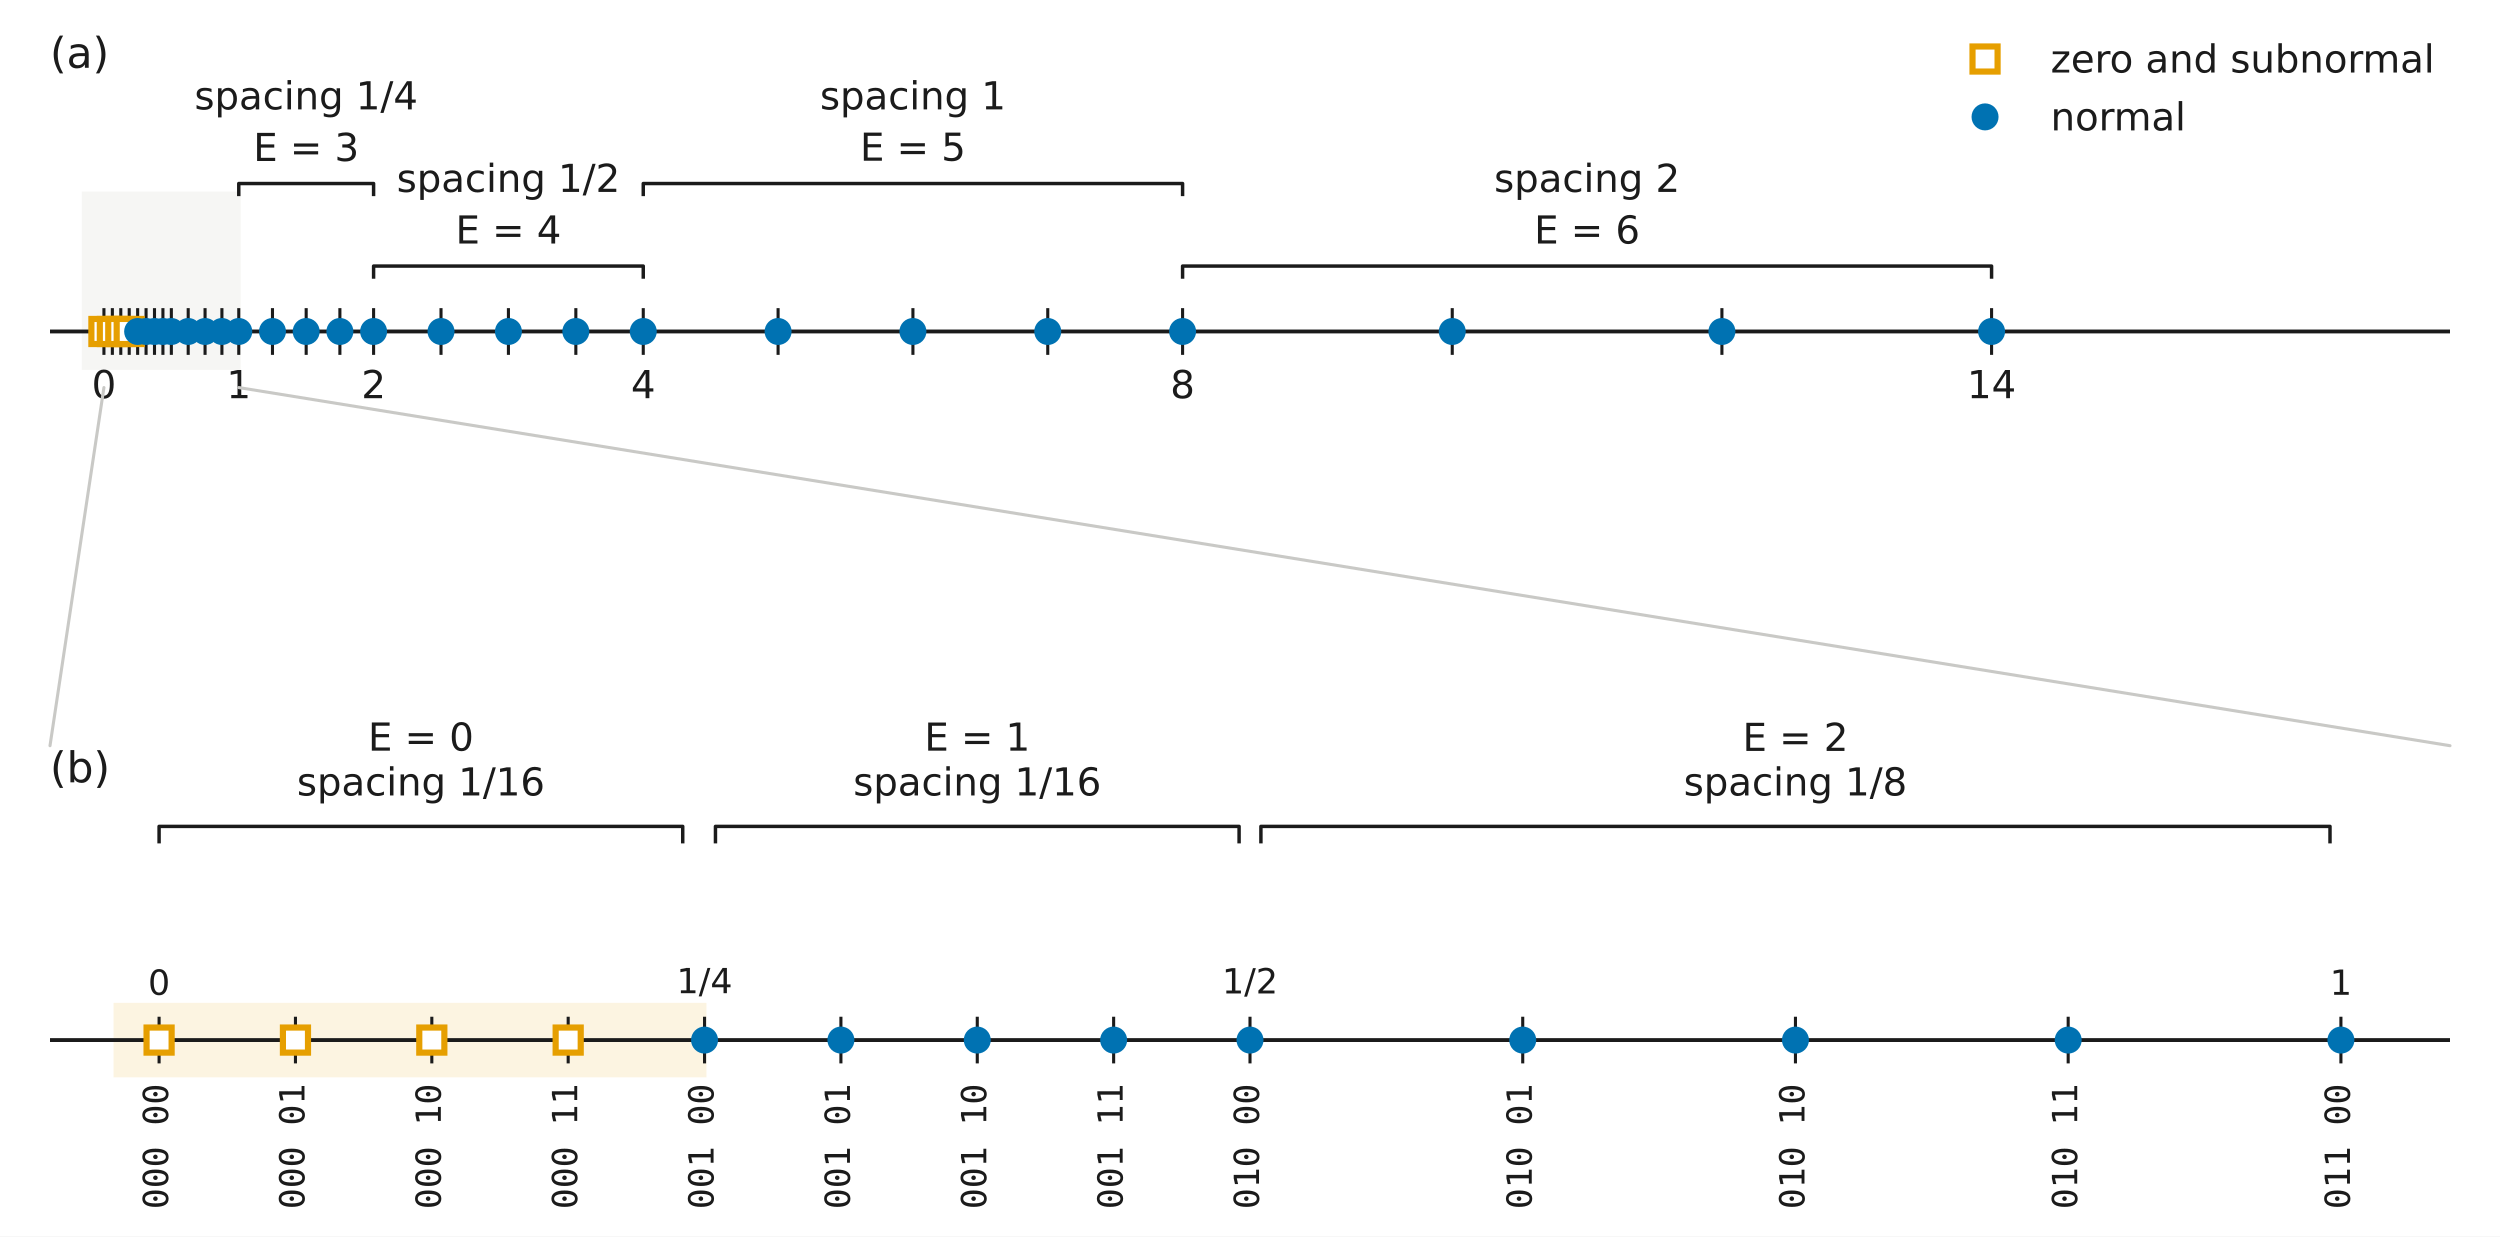
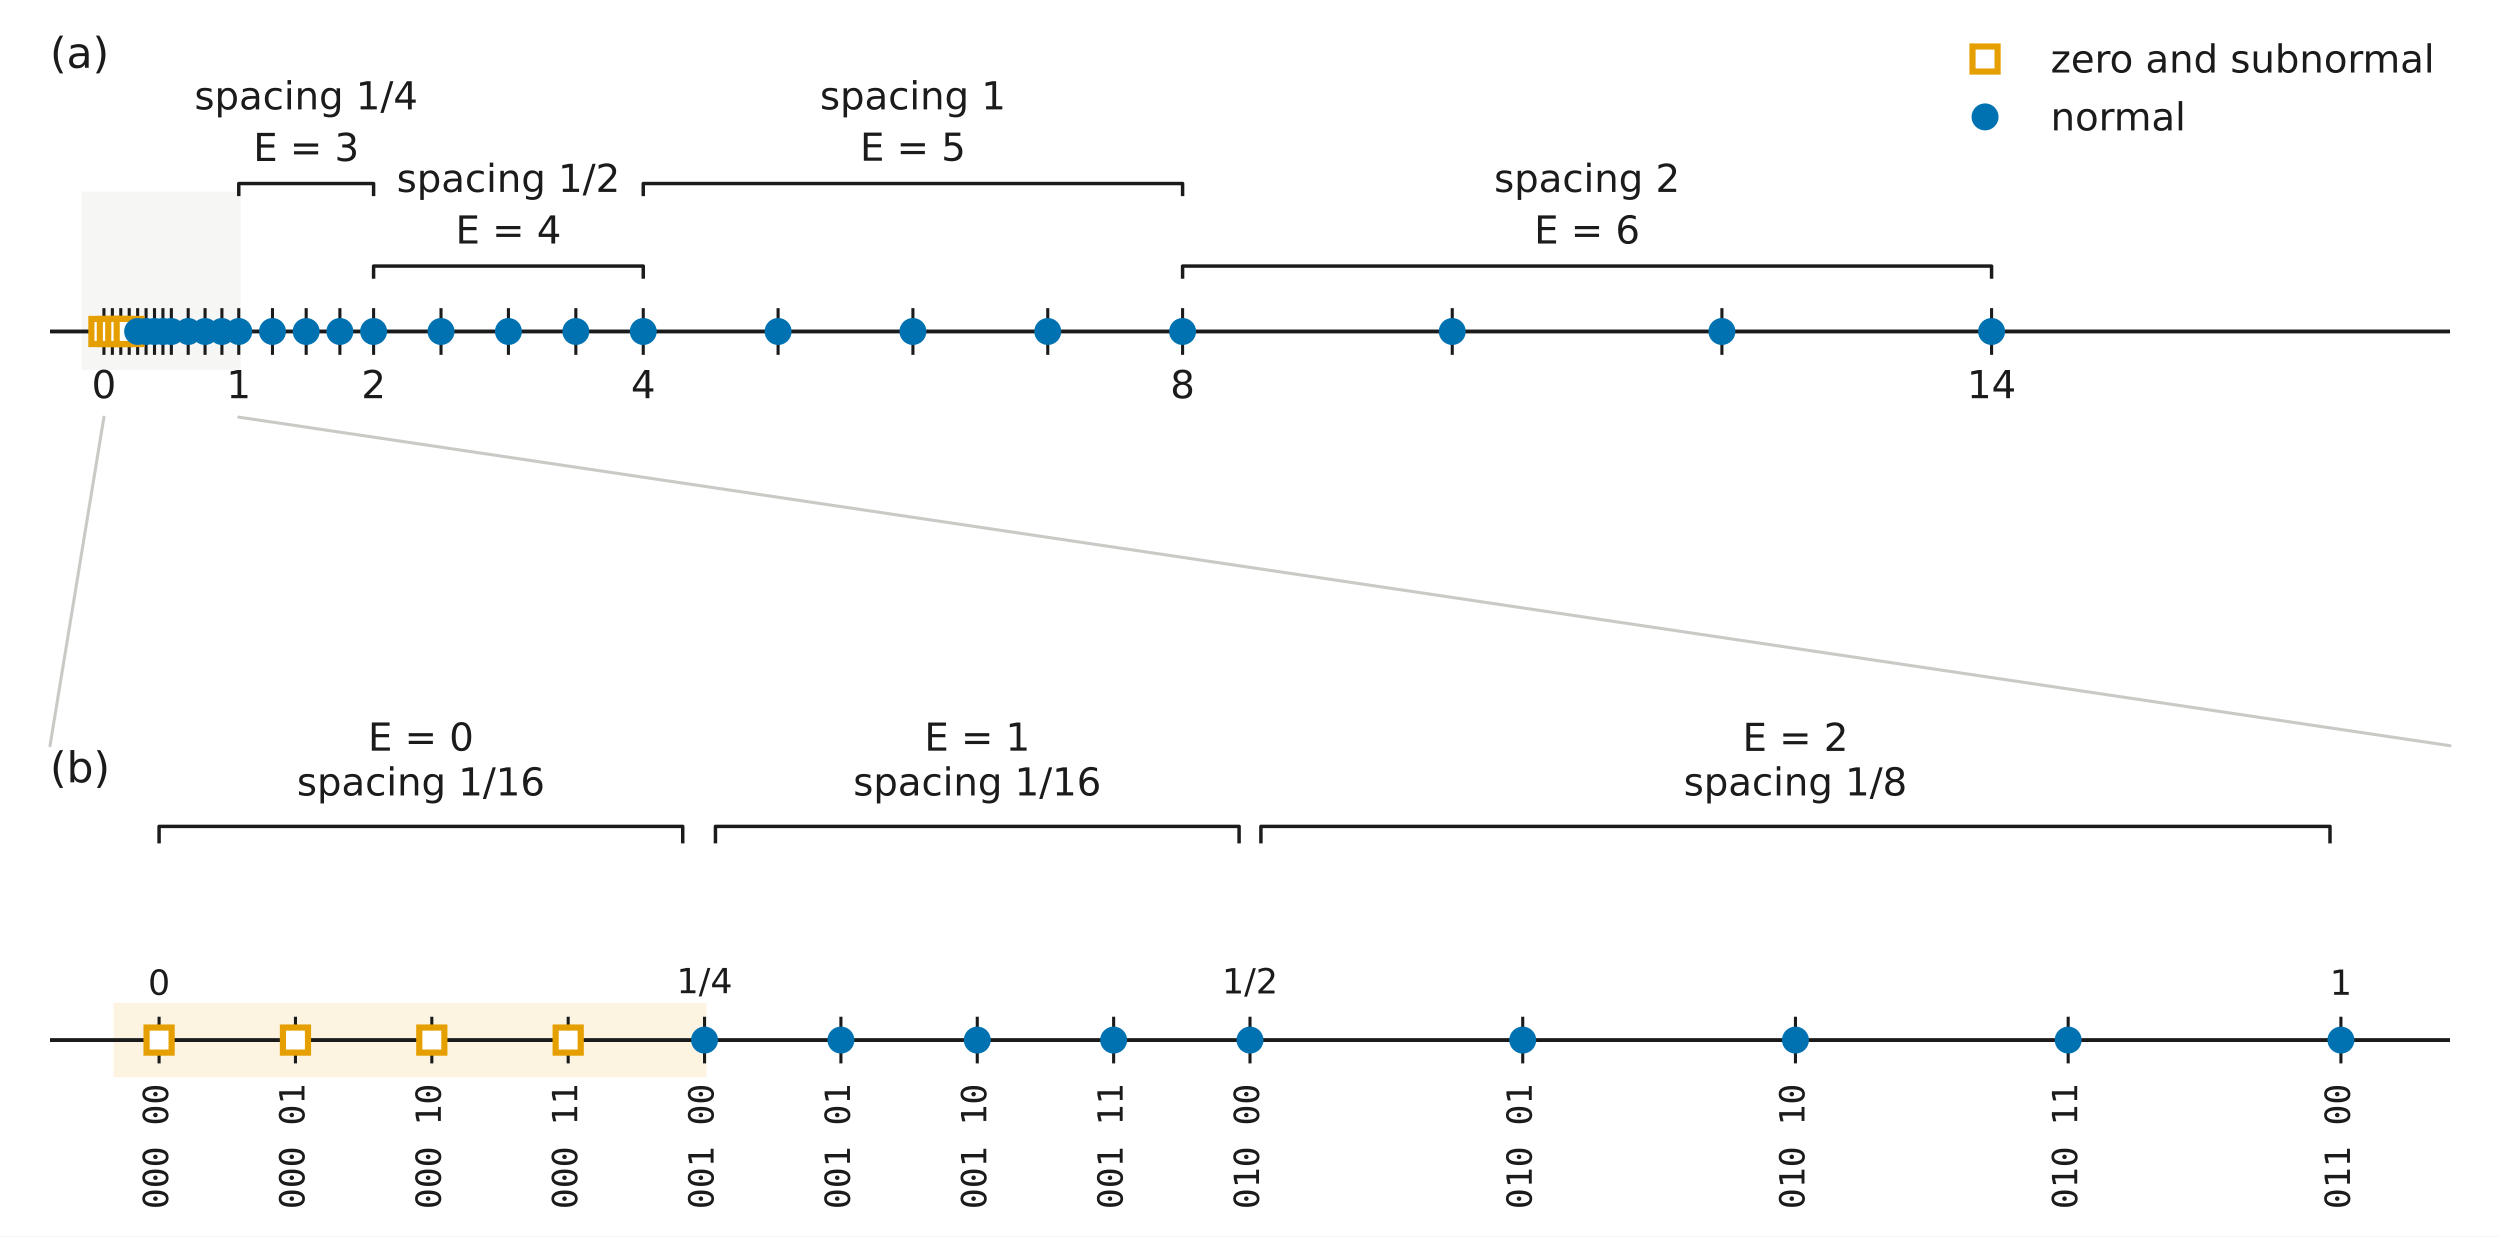
<svg xmlns="http://www.w3.org/2000/svg" xmlns:xlink="http://www.w3.org/1999/xlink" width="648pt" height="320.492pt" viewBox="0 0 648 320.492" version="1.1">
  <defs>
    <style type="text/css">*{stroke-linejoin: round; stroke-linecap: butt}</style>
  </defs>
  <g id="figure_1">
    <g id="patch_1">
      <path d="M 0 320.492 L 648 320.492 L 648 0 L 0 0 z " style="fill: #ffffff" />
    </g>
    <g id="axes_1">
      <g id="patch_2">
        <path d="M 21.697 95.369 L 61.888 95.369 L 61.888 50.154 L 21.697 50.154 z " clip-path="url(#pb790744df3)" style="fill: #f6f6f4; stroke: #f6f6f4; stroke-linejoin: miter" />
      </g>
      <g id="line2d_1">
        <path d="M 12.96 85.922 L 635.04 85.922 " clip-path="url(#pb790744df3)" style="fill: none; stroke: #1b1b1b; stroke-linecap: square" />
      </g>
      <g id="line2d_2">
        <path d="M 26.939 91.574 L 26.939 80.271 " clip-path="url(#pb790744df3)" style="fill: none; stroke: #1b1b1b; stroke-width: 0.8; stroke-linecap: square" />
      </g>
      <g id="line2d_3">
        <path d="M 29.124 91.574 L 29.124 80.271 " clip-path="url(#pb790744df3)" style="fill: none; stroke: #1b1b1b; stroke-width: 0.8; stroke-linecap: square" />
      </g>
      <g id="line2d_4">
        <path d="M 31.308 91.574 L 31.308 80.271 " clip-path="url(#pb790744df3)" style="fill: none; stroke: #1b1b1b; stroke-width: 0.8; stroke-linecap: square" />
      </g>
      <g id="line2d_5">
        <path d="M 33.492 91.574 L 33.492 80.271 " clip-path="url(#pb790744df3)" style="fill: none; stroke: #1b1b1b; stroke-width: 0.8; stroke-linecap: square" />
      </g>
      <g id="line2d_6">
        <path d="M 35.676 91.574 L 35.676 80.271 " clip-path="url(#pb790744df3)" style="fill: none; stroke: #1b1b1b; stroke-width: 0.8; stroke-linecap: square" />
      </g>
      <g id="line2d_7">
        <path d="M 37.861 91.574 L 37.861 80.271 " clip-path="url(#pb790744df3)" style="fill: none; stroke: #1b1b1b; stroke-width: 0.8; stroke-linecap: square" />
      </g>
      <g id="line2d_8">
        <path d="M 40.045 91.574 L 40.045 80.271 " clip-path="url(#pb790744df3)" style="fill: none; stroke: #1b1b1b; stroke-width: 0.8; stroke-linecap: square" />
      </g>
      <g id="line2d_9">
        <path d="M 42.229 91.574 L 42.229 80.271 " clip-path="url(#pb790744df3)" style="fill: none; stroke: #1b1b1b; stroke-width: 0.8; stroke-linecap: square" />
      </g>
      <g id="line2d_10">
        <path d="M 44.413 91.574 L 44.413 80.271 " clip-path="url(#pb790744df3)" style="fill: none; stroke: #1b1b1b; stroke-width: 0.8; stroke-linecap: square" />
      </g>
      <g id="line2d_11">
        <path d="M 48.782 91.574 L 48.782 80.271 " clip-path="url(#pb790744df3)" style="fill: none; stroke: #1b1b1b; stroke-width: 0.8; stroke-linecap: square" />
      </g>
      <g id="line2d_12">
        <path d="M 53.151 91.574 L 53.151 80.271 " clip-path="url(#pb790744df3)" style="fill: none; stroke: #1b1b1b; stroke-width: 0.8; stroke-linecap: square" />
      </g>
      <g id="line2d_13">
        <path d="M 57.519 91.574 L 57.519 80.271 " clip-path="url(#pb790744df3)" style="fill: none; stroke: #1b1b1b; stroke-width: 0.8; stroke-linecap: square" />
      </g>
      <g id="line2d_14">
        <path d="M 61.888 91.574 L 61.888 80.271 " clip-path="url(#pb790744df3)" style="fill: none; stroke: #1b1b1b; stroke-width: 0.8; stroke-linecap: square" />
      </g>
      <g id="line2d_15">
        <path d="M 70.625 91.574 L 70.625 80.271 " clip-path="url(#pb790744df3)" style="fill: none; stroke: #1b1b1b; stroke-width: 0.8; stroke-linecap: square" />
      </g>
      <g id="line2d_16">
        <path d="M 79.362 91.574 L 79.362 80.271 " clip-path="url(#pb790744df3)" style="fill: none; stroke: #1b1b1b; stroke-width: 0.8; stroke-linecap: square" />
      </g>
      <g id="line2d_17">
        <path d="M 88.099 91.574 L 88.099 80.271 " clip-path="url(#pb790744df3)" style="fill: none; stroke: #1b1b1b; stroke-width: 0.8; stroke-linecap: square" />
      </g>
      <g id="line2d_18">
        <path d="M 96.836 91.574 L 96.836 80.271 " clip-path="url(#pb790744df3)" style="fill: none; stroke: #1b1b1b; stroke-width: 0.8; stroke-linecap: square" />
      </g>
      <g id="line2d_19">
        <path d="M 114.31 91.574 L 114.31 80.271 " clip-path="url(#pb790744df3)" style="fill: none; stroke: #1b1b1b; stroke-width: 0.8; stroke-linecap: square" />
      </g>
      <g id="line2d_20">
        <path d="M 131.784 91.574 L 131.784 80.271 " clip-path="url(#pb790744df3)" style="fill: none; stroke: #1b1b1b; stroke-width: 0.8; stroke-linecap: square" />
      </g>
      <g id="line2d_21">
        <path d="M 149.258 91.574 L 149.258 80.271 " clip-path="url(#pb790744df3)" style="fill: none; stroke: #1b1b1b; stroke-width: 0.8; stroke-linecap: square" />
      </g>
      <g id="line2d_22">
        <path d="M 166.733 91.574 L 166.733 80.271 " clip-path="url(#pb790744df3)" style="fill: none; stroke: #1b1b1b; stroke-width: 0.8; stroke-linecap: square" />
      </g>
      <g id="line2d_23">
        <path d="M 201.681 91.574 L 201.681 80.271 " clip-path="url(#pb790744df3)" style="fill: none; stroke: #1b1b1b; stroke-width: 0.8; stroke-linecap: square" />
      </g>
      <g id="line2d_24">
        <path d="M 236.629 91.574 L 236.629 80.271 " clip-path="url(#pb790744df3)" style="fill: none; stroke: #1b1b1b; stroke-width: 0.8; stroke-linecap: square" />
      </g>
      <g id="line2d_25">
        <path d="M 271.578 91.574 L 271.578 80.271 " clip-path="url(#pb790744df3)" style="fill: none; stroke: #1b1b1b; stroke-width: 0.8; stroke-linecap: square" />
      </g>
      <g id="line2d_26">
        <path d="M 306.526 91.574 L 306.526 80.271 " clip-path="url(#pb790744df3)" style="fill: none; stroke: #1b1b1b; stroke-width: 0.8; stroke-linecap: square" />
      </g>
      <g id="line2d_27">
        <path d="M 376.422 91.574 L 376.422 80.271 " clip-path="url(#pb790744df3)" style="fill: none; stroke: #1b1b1b; stroke-width: 0.8; stroke-linecap: square" />
      </g>
      <g id="line2d_28">
        <path d="M 446.319 91.574 L 446.319 80.271 " clip-path="url(#pb790744df3)" style="fill: none; stroke: #1b1b1b; stroke-width: 0.8; stroke-linecap: square" />
      </g>
      <g id="line2d_29">
        <path d="M 516.216 91.574 L 516.216 80.271 " clip-path="url(#pb790744df3)" style="fill: none; stroke: #1b1b1b; stroke-width: 0.8; stroke-linecap: square" />
      </g>
      <g id="line2d_30">
        <path d="M 61.888 50.396 L 61.888 47.57 L 96.836 47.57 L 96.836 50.396 " clip-path="url(#pb790744df3)" style="fill: none; stroke: #1b1b1b; stroke-width: 0.9; stroke-linecap: square" />
      </g>
      <g id="line2d_31">
        <path d="M 96.836 71.793 L 96.836 68.967 L 166.733 68.967 L 166.733 71.793 " clip-path="url(#pb790744df3)" style="fill: none; stroke: #1b1b1b; stroke-width: 0.9; stroke-linecap: square" />
      </g>
      <g id="line2d_32">
        <path d="M 166.733 50.396 L 166.733 47.57 L 306.526 47.57 L 306.526 50.396 " clip-path="url(#pb790744df3)" style="fill: none; stroke: #1b1b1b; stroke-width: 0.9; stroke-linecap: square" />
      </g>
      <g id="line2d_33">
        <path d="M 306.526 71.793 L 306.526 68.967 L 516.216 68.967 L 516.216 71.793 " clip-path="url(#pb790744df3)" style="fill: none; stroke: #1b1b1b; stroke-width: 0.9; stroke-linecap: square" />
      </g>
      <g id="line2d_34">
        <defs>
          <path id="m3b9149bf1c" d="M -3.25 3.25 L 3.25 3.25 L 3.25 -3.25 L -3.25 -3.25 z " style="stroke: #e69f00; stroke-width: 1.6; stroke-linejoin: miter" />
        </defs>
        <g clip-path="url(#pb790744df3)">
          <use xlink:href="#m3b9149bf1c" x="26.939" y="85.922" style="fill: #ffffff; stroke: #e69f00; stroke-width: 1.6; stroke-linejoin: miter" />
        </g>
      </g>
      <g id="line2d_35">
        <g clip-path="url(#pb790744df3)">
          <use xlink:href="#m3b9149bf1c" x="29.124" y="85.922" style="fill: #ffffff; stroke: #e69f00; stroke-width: 1.6; stroke-linejoin: miter" />
        </g>
      </g>
      <g id="line2d_36">
        <g clip-path="url(#pb790744df3)">
          <use xlink:href="#m3b9149bf1c" x="31.308" y="85.922" style="fill: #ffffff; stroke: #e69f00; stroke-width: 1.6; stroke-linejoin: miter" />
        </g>
      </g>
      <g id="line2d_37">
        <g clip-path="url(#pb790744df3)">
          <use xlink:href="#m3b9149bf1c" x="33.492" y="85.922" style="fill: #ffffff; stroke: #e69f00; stroke-width: 1.6; stroke-linejoin: miter" />
        </g>
      </g>
      <g id="line2d_38">
        <defs>
          <path id="mdbfe6cfdde" d="M 0 3 C 0.796 3 1.559 2.684 2.121 2.121 C 2.684 1.559 3 0.796 3 0 C 3 -0.796 2.684 -1.559 2.121 -2.121 C 1.559 -2.684 0.796 -3 0 -3 C -0.796 -3 -1.559 -2.684 -2.121 -2.121 C -2.684 -1.559 -3 -0.796 -3 0 C -3 0.796 -2.684 1.559 -2.121 2.121 C -1.559 2.684 -0.796 3 0 3 z " style="stroke: #0072b2" />
        </defs>
        <g clip-path="url(#pb790744df3)">
          <use xlink:href="#mdbfe6cfdde" x="35.676" y="85.922" style="fill: #0072b2; stroke: #0072b2" />
        </g>
      </g>
      <g id="line2d_39">
        <g clip-path="url(#pb790744df3)">
          <use xlink:href="#mdbfe6cfdde" x="37.861" y="85.922" style="fill: #0072b2; stroke: #0072b2" />
        </g>
      </g>
      <g id="line2d_40">
        <g clip-path="url(#pb790744df3)">
          <use xlink:href="#mdbfe6cfdde" x="40.045" y="85.922" style="fill: #0072b2; stroke: #0072b2" />
        </g>
      </g>
      <g id="line2d_41">
        <g clip-path="url(#pb790744df3)">
          <use xlink:href="#mdbfe6cfdde" x="42.229" y="85.922" style="fill: #0072b2; stroke: #0072b2" />
        </g>
      </g>
      <g id="line2d_42">
        <g clip-path="url(#pb790744df3)">
          <use xlink:href="#mdbfe6cfdde" x="44.413" y="85.922" style="fill: #0072b2; stroke: #0072b2" />
        </g>
      </g>
      <g id="line2d_43">
        <g clip-path="url(#pb790744df3)">
          <use xlink:href="#mdbfe6cfdde" x="48.782" y="85.922" style="fill: #0072b2; stroke: #0072b2" />
        </g>
      </g>
      <g id="line2d_44">
        <g clip-path="url(#pb790744df3)">
          <use xlink:href="#mdbfe6cfdde" x="53.151" y="85.922" style="fill: #0072b2; stroke: #0072b2" />
        </g>
      </g>
      <g id="line2d_45">
        <g clip-path="url(#pb790744df3)">
          <use xlink:href="#mdbfe6cfdde" x="57.519" y="85.922" style="fill: #0072b2; stroke: #0072b2" />
        </g>
      </g>
      <g id="line2d_46">
        <g clip-path="url(#pb790744df3)">
          <use xlink:href="#mdbfe6cfdde" x="61.888" y="85.922" style="fill: #0072b2; stroke: #0072b2" />
        </g>
      </g>
      <g id="line2d_47">
        <g clip-path="url(#pb790744df3)">
          <use xlink:href="#mdbfe6cfdde" x="70.625" y="85.922" style="fill: #0072b2; stroke: #0072b2" />
        </g>
      </g>
      <g id="line2d_48">
        <g clip-path="url(#pb790744df3)">
          <use xlink:href="#mdbfe6cfdde" x="79.362" y="85.922" style="fill: #0072b2; stroke: #0072b2" />
        </g>
      </g>
      <g id="line2d_49">
        <g clip-path="url(#pb790744df3)">
          <use xlink:href="#mdbfe6cfdde" x="88.099" y="85.922" style="fill: #0072b2; stroke: #0072b2" />
        </g>
      </g>
      <g id="line2d_50">
        <g clip-path="url(#pb790744df3)">
          <use xlink:href="#mdbfe6cfdde" x="96.836" y="85.922" style="fill: #0072b2; stroke: #0072b2" />
        </g>
      </g>
      <g id="line2d_51">
        <g clip-path="url(#pb790744df3)">
          <use xlink:href="#mdbfe6cfdde" x="114.31" y="85.922" style="fill: #0072b2; stroke: #0072b2" />
        </g>
      </g>
      <g id="line2d_52">
        <g clip-path="url(#pb790744df3)">
          <use xlink:href="#mdbfe6cfdde" x="131.784" y="85.922" style="fill: #0072b2; stroke: #0072b2" />
        </g>
      </g>
      <g id="line2d_53">
        <g clip-path="url(#pb790744df3)">
          <use xlink:href="#mdbfe6cfdde" x="149.258" y="85.922" style="fill: #0072b2; stroke: #0072b2" />
        </g>
      </g>
      <g id="line2d_54">
        <g clip-path="url(#pb790744df3)">
          <use xlink:href="#mdbfe6cfdde" x="166.733" y="85.922" style="fill: #0072b2; stroke: #0072b2" />
        </g>
      </g>
      <g id="line2d_55">
        <g clip-path="url(#pb790744df3)">
          <use xlink:href="#mdbfe6cfdde" x="201.681" y="85.922" style="fill: #0072b2; stroke: #0072b2" />
        </g>
      </g>
      <g id="line2d_56">
        <g clip-path="url(#pb790744df3)">
          <use xlink:href="#mdbfe6cfdde" x="236.629" y="85.922" style="fill: #0072b2; stroke: #0072b2" />
        </g>
      </g>
      <g id="line2d_57">
        <g clip-path="url(#pb790744df3)">
          <use xlink:href="#mdbfe6cfdde" x="271.578" y="85.922" style="fill: #0072b2; stroke: #0072b2" />
        </g>
      </g>
      <g id="line2d_58">
        <g clip-path="url(#pb790744df3)">
          <use xlink:href="#mdbfe6cfdde" x="306.526" y="85.922" style="fill: #0072b2; stroke: #0072b2" />
        </g>
      </g>
      <g id="line2d_59">
        <g clip-path="url(#pb790744df3)">
          <use xlink:href="#mdbfe6cfdde" x="376.422" y="85.922" style="fill: #0072b2; stroke: #0072b2" />
        </g>
      </g>
      <g id="line2d_60">
        <g clip-path="url(#pb790744df3)">
          <use xlink:href="#mdbfe6cfdde" x="446.319" y="85.922" style="fill: #0072b2; stroke: #0072b2" />
        </g>
      </g>
      <g id="line2d_61">
        <g clip-path="url(#pb790744df3)">
          <use xlink:href="#mdbfe6cfdde" x="516.216" y="85.922" style="fill: #0072b2; stroke: #0072b2" />
        </g>
      </g>
      <g id="text_1">
        <text style="font-size: 10px; font-family: 'DejaVu Sans', 'Bitstream Vera Sans', Verdana, sans-serif; text-anchor: middle; fill: #1b1b1b" x="26.939" y="103.209" transform="rotate(-0 26.93933 103.209)">0</text>
      </g>
      <g id="text_2">
        <text style="font-size: 10px; font-family: 'DejaVu Sans', 'Bitstream Vera Sans', Verdana, sans-serif; text-anchor: middle; fill: #1b1b1b" x="61.888" y="103.209" transform="rotate(-0 61.88764 103.209)">1</text>
      </g>
      <g id="text_3">
        <text style="font-size: 10px; font-family: 'DejaVu Sans', 'Bitstream Vera Sans', Verdana, sans-serif; text-anchor: middle; fill: #1b1b1b" x="96.836" y="103.209" transform="rotate(-0 96.83595 103.209)">2</text>
      </g>
      <g id="text_4">
        <text style="font-size: 10px; font-family: 'DejaVu Sans', 'Bitstream Vera Sans', Verdana, sans-serif; text-anchor: middle; fill: #1b1b1b" x="166.733" y="103.209" transform="rotate(-0 166.7326 103.209)">4</text>
      </g>
      <g id="text_5">
        <text style="font-size: 10px; font-family: 'DejaVu Sans', 'Bitstream Vera Sans', Verdana, sans-serif; text-anchor: middle; fill: #1b1b1b" x="306.526" y="103.209" transform="rotate(-0 306.5258 103.209)">8</text>
      </g>
      <g id="text_6">
        <text style="font-size: 10px; font-family: 'DejaVu Sans', 'Bitstream Vera Sans', Verdana, sans-serif; text-anchor: middle; fill: #1b1b1b" x="516.216" y="103.209" transform="rotate(-0 516.2157 103.209)">14</text>
      </g>
      <g id="text_7">
        <text style="font-size: 10px; font-family: 'DejaVu Sans', 'Bitstream Vera Sans', Verdana, sans-serif; fill: #1b1b1b" transform="translate(50.40164 28.3502)">spacing 1/4</text>
        <text style="font-size: 10px; font-family: 'DejaVu Sans', 'Bitstream Vera Sans', Verdana, sans-serif; fill: #1b1b1b" transform="translate(65.6532 41.73067)">E = 3</text>
      </g>
      <g id="text_8">
        <text style="font-size: 10px; font-family: 'DejaVu Sans', 'Bitstream Vera Sans', Verdana, sans-serif; fill: #1b1b1b" transform="translate(102.8241 49.74655)">spacing 1/2</text>
        <text style="font-size: 10px; font-family: 'DejaVu Sans', 'Bitstream Vera Sans', Verdana, sans-serif; fill: #1b1b1b" transform="translate(118.0757 63.13248)">E = 4</text>
      </g>
      <g id="text_9">
        <text style="font-size: 10px; font-family: 'DejaVu Sans', 'Bitstream Vera Sans', Verdana, sans-serif; fill: #1b1b1b" transform="translate(212.5347 28.3502)">spacing 1</text>
        <text style="font-size: 10px; font-family: 'DejaVu Sans', 'Bitstream Vera Sans', Verdana, sans-serif; fill: #1b1b1b" transform="translate(222.9206 41.66504)">E = 5</text>
      </g>
      <g id="text_10">
        <text style="font-size: 10px; font-family: 'DejaVu Sans', 'Bitstream Vera Sans', Verdana, sans-serif; fill: #1b1b1b" transform="translate(387.2763 49.74655)">spacing 2</text>
        <text style="font-size: 10px; font-family: 'DejaVu Sans', 'Bitstream Vera Sans', Verdana, sans-serif; fill: #1b1b1b" transform="translate(397.6622 63.12702)">E = 6</text>
      </g>
      <g id="text_11">
        <text style="font-size: 11px; font-family: 'DejaVu Sans', 'Bitstream Vera Sans', Verdana, sans-serif; text-anchor: start; fill: #1b1b1b" x="12.96" y="17.576" transform="rotate(-0 12.96 17.57595)">(a)</text>
      </g>
      <g id="legend_1">
        <g id="line2d_62">
          <g>
            <use xlink:href="#m3b9149bf1c" x="514.524" y="15.298" style="fill: #ffffff; stroke: #e69f00; stroke-width: 1.6; stroke-linejoin: miter" />
          </g>
        </g>
        <g id="text_12">
          <text style="font-size: 10px; font-family: 'DejaVu Sans', 'Bitstream Vera Sans', Verdana, sans-serif; text-anchor: start; fill: #1b1b1b" x="531.524" y="18.798" transform="rotate(-0 531.5244 18.79844)">zero and subnormal</text>
        </g>
        <g id="line2d_63">
          <g>
            <use xlink:href="#mdbfe6cfdde" x="514.524" y="30.299" style="fill: #0072b2; stroke: #0072b2" />
          </g>
        </g>
        <g id="text_13">
          <text style="font-size: 10px; font-family: 'DejaVu Sans', 'Bitstream Vera Sans', Verdana, sans-serif; text-anchor: start; fill: #1b1b1b" x="531.524" y="33.799" transform="rotate(-0 531.5244 33.79922)">normal</text>
        </g>
      </g>
    </g>
    <g id="axes_2">
      <g id="patch_3">
        <path d="M 29.926 278.744 L 182.618 278.744 L 182.618 260.432 L 29.926 260.432 z " clip-path="url(#pffc26f4e11)" style="fill: #e69f00; opacity: 0.12; stroke: #e69f00; stroke-linejoin: miter" />
      </g>
      <g id="line2d_64">
        <path d="M 12.96 269.588 L 635.04 269.588 " clip-path="url(#pffc26f4e11)" style="fill: none; stroke: #1b1b1b; stroke-linecap: square" />
      </g>
      <g id="line2d_65">
        <path d="M 41.236 275.24 L 41.236 263.936 " clip-path="url(#pffc26f4e11)" style="fill: none; stroke: #1b1b1b; stroke-width: 0.8; stroke-linecap: square" />
      </g>
      <g id="line2d_66">
        <path d="M 76.582 275.24 L 76.582 263.936 " clip-path="url(#pffc26f4e11)" style="fill: none; stroke: #1b1b1b; stroke-width: 0.8; stroke-linecap: square" />
      </g>
      <g id="line2d_67">
        <path d="M 111.927 275.24 L 111.927 263.936 " clip-path="url(#pffc26f4e11)" style="fill: none; stroke: #1b1b1b; stroke-width: 0.8; stroke-linecap: square" />
      </g>
      <g id="line2d_68">
        <path d="M 147.273 275.24 L 147.273 263.936 " clip-path="url(#pffc26f4e11)" style="fill: none; stroke: #1b1b1b; stroke-width: 0.8; stroke-linecap: square" />
      </g>
      <g id="line2d_69">
        <path d="M 182.618 275.24 L 182.618 263.936 " clip-path="url(#pffc26f4e11)" style="fill: none; stroke: #1b1b1b; stroke-width: 0.8; stroke-linecap: square" />
      </g>
      <g id="line2d_70">
        <path d="M 217.964 275.24 L 217.964 263.936 " clip-path="url(#pffc26f4e11)" style="fill: none; stroke: #1b1b1b; stroke-width: 0.8; stroke-linecap: square" />
      </g>
      <g id="line2d_71">
        <path d="M 253.309 275.24 L 253.309 263.936 " clip-path="url(#pffc26f4e11)" style="fill: none; stroke: #1b1b1b; stroke-width: 0.8; stroke-linecap: square" />
      </g>
      <g id="line2d_72">
        <path d="M 288.655 275.24 L 288.655 263.936 " clip-path="url(#pffc26f4e11)" style="fill: none; stroke: #1b1b1b; stroke-width: 0.8; stroke-linecap: square" />
      </g>
      <g id="line2d_73">
        <path d="M 324 275.24 L 324 263.936 " clip-path="url(#pffc26f4e11)" style="fill: none; stroke: #1b1b1b; stroke-width: 0.8; stroke-linecap: square" />
      </g>
      <g id="line2d_74">
        <path d="M 394.691 275.24 L 394.691 263.936 " clip-path="url(#pffc26f4e11)" style="fill: none; stroke: #1b1b1b; stroke-width: 0.8; stroke-linecap: square" />
      </g>
      <g id="line2d_75">
        <path d="M 465.382 275.24 L 465.382 263.936 " clip-path="url(#pffc26f4e11)" style="fill: none; stroke: #1b1b1b; stroke-width: 0.8; stroke-linecap: square" />
      </g>
      <g id="line2d_76">
        <path d="M 536.073 275.24 L 536.073 263.936 " clip-path="url(#pffc26f4e11)" style="fill: none; stroke: #1b1b1b; stroke-width: 0.8; stroke-linecap: square" />
      </g>
      <g id="line2d_77">
        <path d="M 606.764 275.24 L 606.764 263.936 " clip-path="url(#pffc26f4e11)" style="fill: none; stroke: #1b1b1b; stroke-width: 0.8; stroke-linecap: square" />
      </g>
      <g id="line2d_78">
        <path d="M 41.236 218.156 L 41.236 214.2 L 176.963 214.2 L 176.963 218.156 " clip-path="url(#pffc26f4e11)" style="fill: none; stroke: #1b1b1b; stroke-width: 0.9; stroke-linecap: square" />
      </g>
      <g id="line2d_79">
        <path d="M 185.446 218.156 L 185.446 214.2 L 321.172 214.2 L 321.172 218.156 " clip-path="url(#pffc26f4e11)" style="fill: none; stroke: #1b1b1b; stroke-width: 0.9; stroke-linecap: square" />
      </g>
      <g id="line2d_80">
        <path d="M 326.828 218.156 L 326.828 214.2 L 603.936 214.2 L 603.936 218.156 " clip-path="url(#pffc26f4e11)" style="fill: none; stroke: #1b1b1b; stroke-width: 0.9; stroke-linecap: square" />
      </g>
      <g id="line2d_81">
        <g clip-path="url(#pffc26f4e11)">
          <use xlink:href="#m3b9149bf1c" x="41.236" y="269.588" style="fill: #ffffff; stroke: #e69f00; stroke-width: 1.6; stroke-linejoin: miter" />
        </g>
      </g>
      <g id="text_14">
        <text style="font-size: 9px; font-family: 'DejaVu Sans Mono', 'Bitstream Vera Sans Mono', Menlo, Consolas, monospace; fill: #1b1b1b" transform="translate(43.57425 313.4012) rotate(-90)">000 00</text>
      </g>
      <g id="line2d_82">
        <g clip-path="url(#pffc26f4e11)">
          <use xlink:href="#m3b9149bf1c" x="76.582" y="269.588" style="fill: #ffffff; stroke: #e69f00; stroke-width: 1.6; stroke-linejoin: miter" />
        </g>
      </g>
      <g id="text_15">
        <text style="font-size: 9px; font-family: 'DejaVu Sans Mono', 'Bitstream Vera Sans Mono', Menlo, Consolas, monospace; fill: #1b1b1b" transform="translate(78.91971 313.4012) rotate(-90)">000 01</text>
      </g>
      <g id="line2d_83">
        <g clip-path="url(#pffc26f4e11)">
          <use xlink:href="#m3b9149bf1c" x="111.927" y="269.588" style="fill: #ffffff; stroke: #e69f00; stroke-width: 1.6; stroke-linejoin: miter" />
        </g>
      </g>
      <g id="text_16">
        <text style="font-size: 9px; font-family: 'DejaVu Sans Mono', 'Bitstream Vera Sans Mono', Menlo, Consolas, monospace; fill: #1b1b1b" transform="translate(114.2652 313.4012) rotate(-90)">000 10</text>
      </g>
      <g id="line2d_84">
        <g clip-path="url(#pffc26f4e11)">
          <use xlink:href="#m3b9149bf1c" x="147.273" y="269.588" style="fill: #ffffff; stroke: #e69f00; stroke-width: 1.6; stroke-linejoin: miter" />
        </g>
      </g>
      <g id="text_17">
        <text style="font-size: 9px; font-family: 'DejaVu Sans Mono', 'Bitstream Vera Sans Mono', Menlo, Consolas, monospace; fill: #1b1b1b" transform="translate(149.6106 313.4012) rotate(-90)">000 11</text>
      </g>
      <g id="line2d_85">
        <g clip-path="url(#pffc26f4e11)">
          <use xlink:href="#mdbfe6cfdde" x="182.618" y="269.588" style="fill: #0072b2; stroke: #0072b2" />
        </g>
      </g>
      <g id="text_18">
        <text style="font-size: 9px; font-family: 'DejaVu Sans Mono', 'Bitstream Vera Sans Mono', Menlo, Consolas, monospace; fill: #1b1b1b" transform="translate(184.9561 313.4012) rotate(-90)">001 00</text>
      </g>
      <g id="line2d_86">
        <g clip-path="url(#pffc26f4e11)">
          <use xlink:href="#mdbfe6cfdde" x="217.964" y="269.588" style="fill: #0072b2; stroke: #0072b2" />
        </g>
      </g>
      <g id="text_19">
        <text style="font-size: 9px; font-family: 'DejaVu Sans Mono', 'Bitstream Vera Sans Mono', Menlo, Consolas, monospace; fill: #1b1b1b" transform="translate(220.3015 313.4012) rotate(-90)">001 01</text>
      </g>
      <g id="line2d_87">
        <g clip-path="url(#pffc26f4e11)">
          <use xlink:href="#mdbfe6cfdde" x="253.309" y="269.588" style="fill: #0072b2; stroke: #0072b2" />
        </g>
      </g>
      <g id="text_20">
        <text style="font-size: 9px; font-family: 'DejaVu Sans Mono', 'Bitstream Vera Sans Mono', Menlo, Consolas, monospace; fill: #1b1b1b" transform="translate(255.647 313.4012) rotate(-90)">001 10</text>
      </g>
      <g id="line2d_88">
        <g clip-path="url(#pffc26f4e11)">
          <use xlink:href="#mdbfe6cfdde" x="288.655" y="269.588" style="fill: #0072b2; stroke: #0072b2" />
        </g>
      </g>
      <g id="text_21">
        <text style="font-size: 9px; font-family: 'DejaVu Sans Mono', 'Bitstream Vera Sans Mono', Menlo, Consolas, monospace; fill: #1b1b1b" transform="translate(290.9924 313.4012) rotate(-90)">001 11</text>
      </g>
      <g id="line2d_89">
        <g clip-path="url(#pffc26f4e11)">
          <use xlink:href="#mdbfe6cfdde" x="324" y="269.588" style="fill: #0072b2; stroke: #0072b2" />
        </g>
      </g>
      <g id="text_22">
        <text style="font-size: 9px; font-family: 'DejaVu Sans Mono', 'Bitstream Vera Sans Mono', Menlo, Consolas, monospace; fill: #1b1b1b" transform="translate(326.3379 313.4012) rotate(-90)">010 00</text>
      </g>
      <g id="line2d_90">
        <g clip-path="url(#pffc26f4e11)">
          <use xlink:href="#mdbfe6cfdde" x="394.691" y="269.588" style="fill: #0072b2; stroke: #0072b2" />
        </g>
      </g>
      <g id="text_23">
        <text style="font-size: 9px; font-family: 'DejaVu Sans Mono', 'Bitstream Vera Sans Mono', Menlo, Consolas, monospace; fill: #1b1b1b" transform="translate(397.0288 313.4012) rotate(-90)">010 01</text>
      </g>
      <g id="line2d_91">
        <g clip-path="url(#pffc26f4e11)">
          <use xlink:href="#mdbfe6cfdde" x="465.382" y="269.588" style="fill: #0072b2; stroke: #0072b2" />
        </g>
      </g>
      <g id="text_24">
        <text style="font-size: 9px; font-family: 'DejaVu Sans Mono', 'Bitstream Vera Sans Mono', Menlo, Consolas, monospace; fill: #1b1b1b" transform="translate(467.7197 313.4012) rotate(-90)">010 10</text>
      </g>
      <g id="line2d_92">
        <g clip-path="url(#pffc26f4e11)">
          <use xlink:href="#mdbfe6cfdde" x="536.073" y="269.588" style="fill: #0072b2; stroke: #0072b2" />
        </g>
      </g>
      <g id="text_25">
        <text style="font-size: 9px; font-family: 'DejaVu Sans Mono', 'Bitstream Vera Sans Mono', Menlo, Consolas, monospace; fill: #1b1b1b" transform="translate(538.4106 313.4012) rotate(-90)">010 11</text>
      </g>
      <g id="line2d_93">
        <g clip-path="url(#pffc26f4e11)">
          <use xlink:href="#mdbfe6cfdde" x="606.764" y="269.588" style="fill: #0072b2; stroke: #0072b2" />
        </g>
      </g>
      <g id="text_26">
        <text style="font-size: 9px; font-family: 'DejaVu Sans Mono', 'Bitstream Vera Sans Mono', Menlo, Consolas, monospace; fill: #1b1b1b" transform="translate(609.1015 313.4012) rotate(-90)">011 00</text>
      </g>
      <g id="text_27">
        <text style="font-size: 9px; font-family: 'DejaVu Sans', 'Bitstream Vera Sans', Verdana, sans-serif; text-anchor: middle; fill: #1b1b1b" x="41.236" y="257.856" transform="rotate(-0 41.23636 257.8555)">0</text>
      </g>
      <g id="text_28">
        <text style="font-size: 9px; font-family: 'DejaVu Sans', 'Bitstream Vera Sans', Verdana, sans-serif; text-anchor: middle; fill: #1b1b1b" x="182.618" y="257.443" transform="rotate(-0 182.6182 257.4428)">1/4</text>
      </g>
      <g id="text_29">
        <text style="font-size: 9px; font-family: 'DejaVu Sans', 'Bitstream Vera Sans', Verdana, sans-serif; text-anchor: middle; fill: #1b1b1b" x="324" y="257.502" transform="rotate(-0 324 257.5018)">1/2</text>
      </g>
      <g id="text_30">
        <text style="font-size: 9px; font-family: 'DejaVu Sans', 'Bitstream Vera Sans', Verdana, sans-serif; text-anchor: middle; fill: #1b1b1b" x="606.764" y="257.86" transform="rotate(-0 606.7636 257.8604)">1</text>
      </g>
      <g id="text_31">
        <text style="font-size: 10px; font-family: 'DejaVu Sans', 'Bitstream Vera Sans', Verdana, sans-serif; fill: #1b1b1b" transform="translate(95.39104 194.5679)">E = 0</text>
        <text style="font-size: 10px; font-family: 'DejaVu Sans', 'Bitstream Vera Sans', Verdana, sans-serif; fill: #1b1b1b" transform="translate(76.95823 206.1874)">spacing 1/16</text>
      </g>
      <g id="text_32">
        <text style="font-size: 10px; font-family: 'DejaVu Sans', 'Bitstream Vera Sans', Verdana, sans-serif; fill: #1b1b1b" transform="translate(239.6005 194.5734)">E = 1</text>
        <text style="font-size: 10px; font-family: 'DejaVu Sans', 'Bitstream Vera Sans', Verdana, sans-serif; fill: #1b1b1b" transform="translate(221.1677 206.1874)">spacing 1/16</text>
      </g>
      <g id="text_33">
        <text style="font-size: 10px; font-family: 'DejaVu Sans', 'Bitstream Vera Sans', Verdana, sans-serif; fill: #1b1b1b" transform="translate(451.6732 194.639)">E = 2</text>
        <text style="font-size: 10px; font-family: 'DejaVu Sans', 'Bitstream Vera Sans', Verdana, sans-serif; fill: #1b1b1b" transform="translate(436.4217 206.1874)">spacing 1/8</text>
      </g>
      <g id="text_34">
        <text style="font-size: 11px; font-family: 'DejaVu Sans', 'Bitstream Vera Sans', Verdana, sans-serif; text-anchor: start; fill: #1b1b1b" x="12.96" y="202.776" transform="rotate(-0 12.96 202.7763)">(b)</text>
      </g>
    </g>
    <g id="patch_4">
-       <path d="M 26.939 100.456 Q 19.95 146.872 12.96 193.288 " style="fill: none; stroke: #c9c9c6; stroke-width: 0.8; stroke-linecap: round" />
+       <path d="M 26.939 108.126 Q 19.95 150.707 12.96 193.288 " style="fill: none; stroke: #c9c9c6; stroke-width: 0.8; stroke-linecap: round" />
    </g>
    <g id="patch_5">
-       <path d="M 61.888 100.456 Q 348.464 146.872 635.04 193.288 " style="fill: none; stroke: #c9c9c6; stroke-width: 0.8; stroke-linecap: round" />
+       <path d="M 61.888 108.126 Q 348.464 150.707 635.04 193.288 " style="fill: none; stroke: #c9c9c6; stroke-width: 0.8; stroke-linecap: round" />
    </g>
  </g>
  <defs>
    <clipPath id="pb790744df3">
      <rect x="12.96" y="7.2" width="622.08" height="113.037" />
    </clipPath>
    <clipPath id="pffc26f4e11">
      <rect x="12.96" y="193.288" width="622.08" height="152.6" />
    </clipPath>
  </defs>
</svg>
